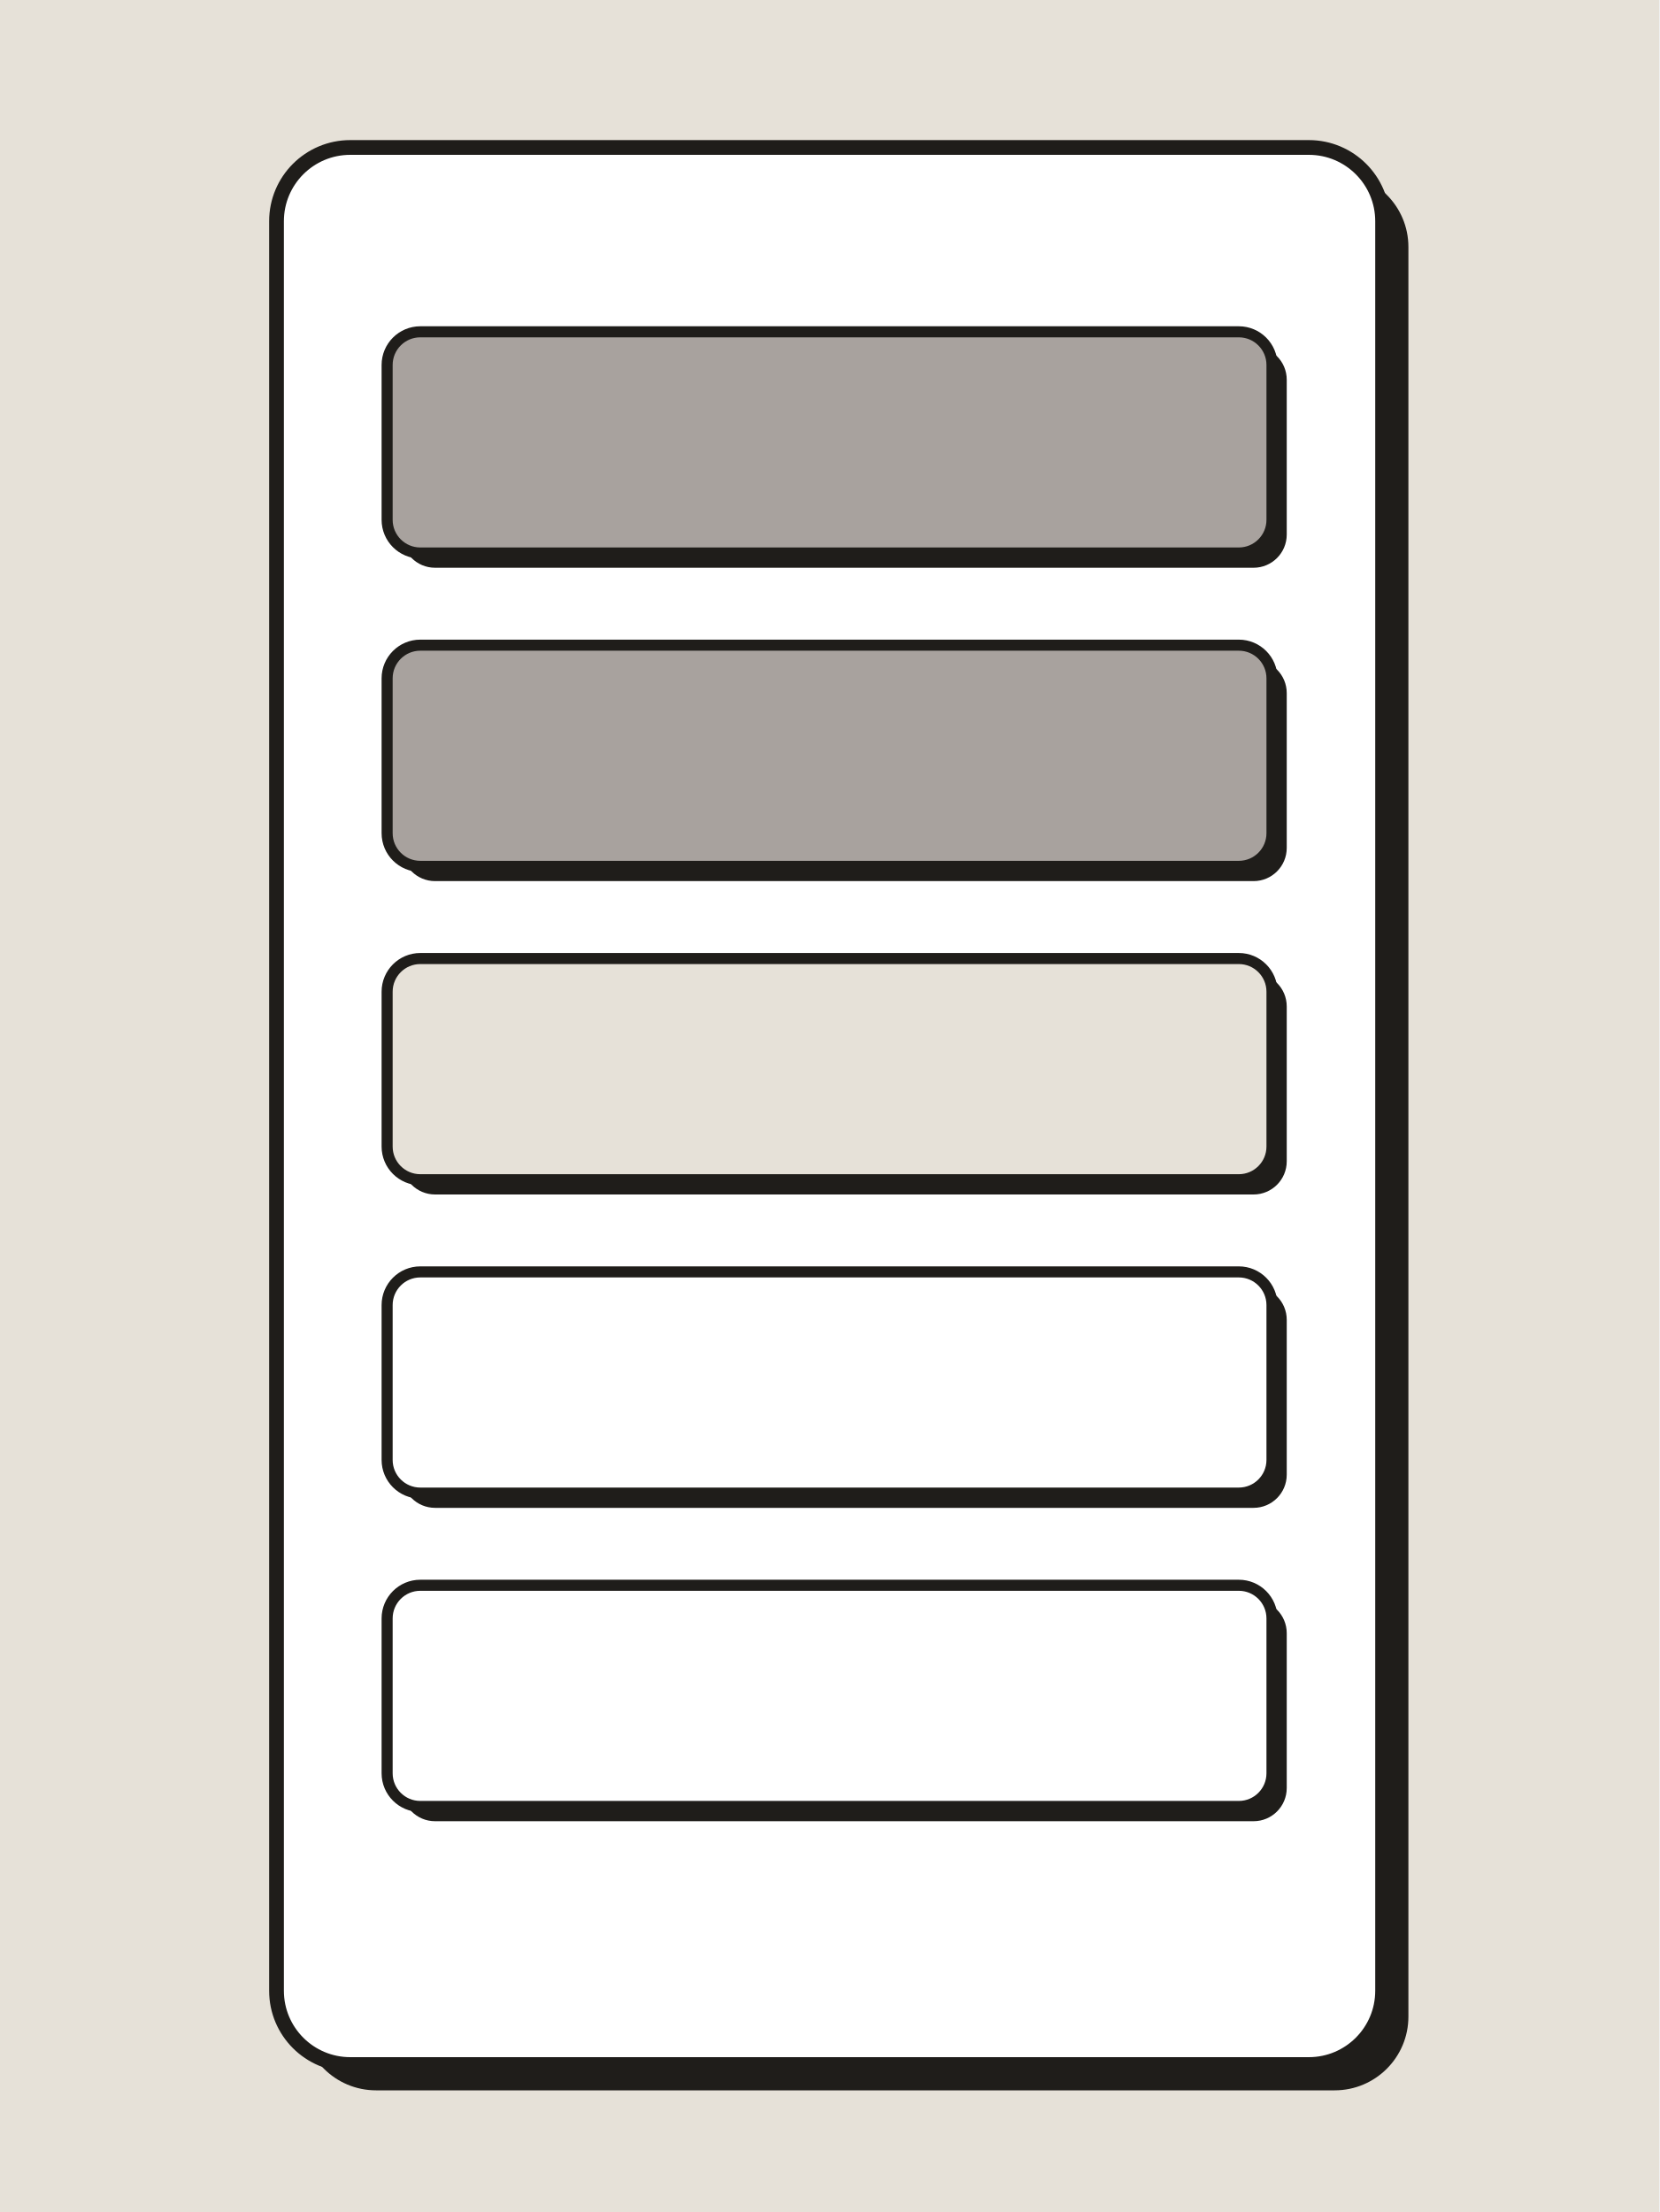
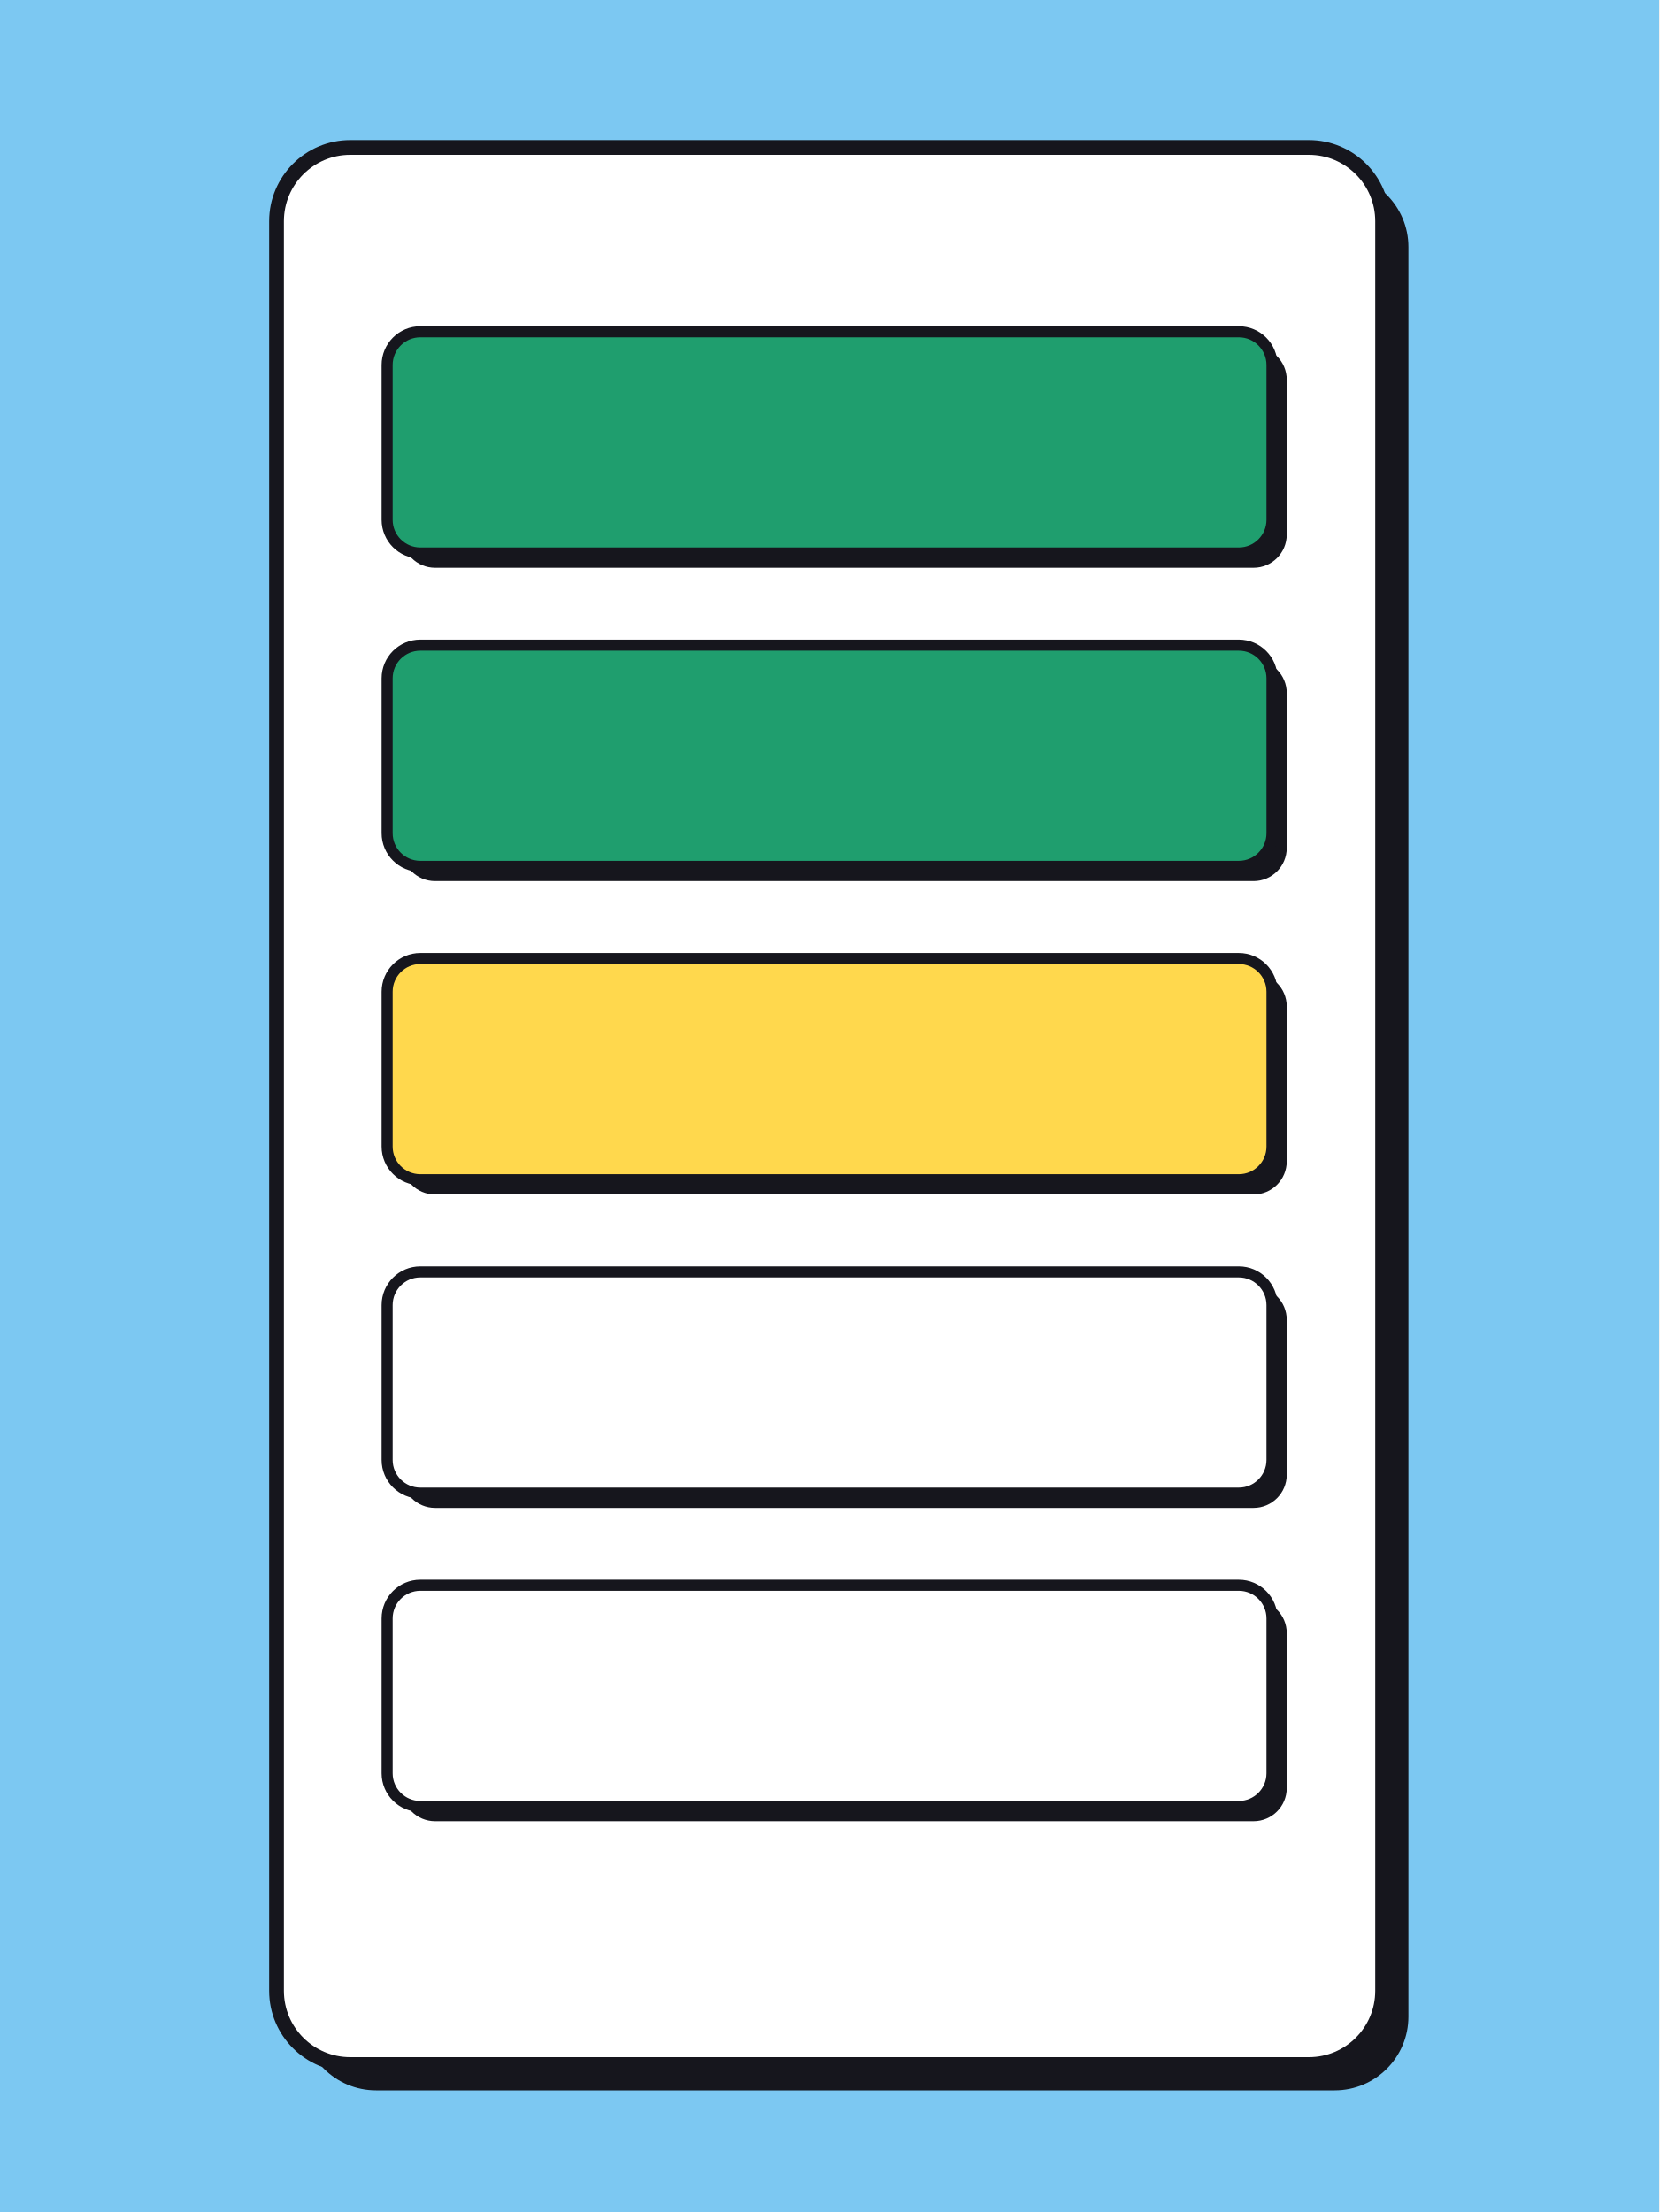
<svg xmlns="http://www.w3.org/2000/svg" width="900" height="1200" viewBox="0 0 900 1200">
-   <rect width="900" height="1200" fill="#e6e1d8" />
-   <rect x="164" y="94" width="600" height="1040" rx="40" fill="#1f1d1a" />
-   <rect x="150" y="80" width="600" height="1040" rx="40" fill="#ffffff" stroke="#1f1d1a" stroke-width="8" />
-   <rect x="218" y="188" width="480" height="120" rx="18" fill="#1f1d1a" />
-   <rect x="210" y="180" width="480" height="120" rx="18" fill="#a8a29e" stroke="#1f1d1a" stroke-width="6" />
-   <rect x="218" y="358" width="480" height="120" rx="18" fill="#1f1d1a" />
-   <rect x="210" y="350" width="480" height="120" rx="18" fill="#a8a29e" stroke="#1f1d1a" stroke-width="6" />
-   <rect x="218" y="528" width="480" height="120" rx="18" fill="#1f1d1a" />
-   <rect x="210" y="520" width="480" height="120" rx="18" fill="#e6e1d8" stroke="#1f1d1a" stroke-width="6" />
-   <rect x="218" y="698" width="480" height="120" rx="18" fill="#1f1d1a" />
-   <rect x="210" y="690" width="480" height="120" rx="18" fill="#ffffff" stroke="#1f1d1a" stroke-width="6" />
-   <rect x="218" y="868" width="480" height="120" rx="18" fill="#1f1d1a" />
-   <rect x="210" y="860" width="480" height="120" rx="18" fill="#ffffff" stroke="#1f1d1a" stroke-width="6" />
+   <rect width="900" height="1200" fill="#7cc8f2" />
+   <rect x="164" y="94" width="600" height="1040" rx="40" fill="#16161d" />
+   <rect x="150" y="80" width="600" height="1040" rx="40" fill="#ffffff" stroke="#16161d" stroke-width="8" />
+   <rect x="218" y="188" width="480" height="120" rx="18" fill="#16161d" />
+   <rect x="210" y="180" width="480" height="120" rx="18" fill="#1f9e6e" stroke="#16161d" stroke-width="6" />
+   <rect x="218" y="358" width="480" height="120" rx="18" fill="#16161d" />
+   <rect x="210" y="350" width="480" height="120" rx="18" fill="#1f9e6e" stroke="#16161d" stroke-width="6" />
+   <rect x="218" y="528" width="480" height="120" rx="18" fill="#16161d" />
+   <rect x="210" y="520" width="480" height="120" rx="18" fill="#ffd84d" stroke="#16161d" stroke-width="6" />
+   <rect x="218" y="698" width="480" height="120" rx="18" fill="#16161d" />
+   <rect x="210" y="690" width="480" height="120" rx="18" fill="#ffffff" stroke="#16161d" stroke-width="6" />
+   <rect x="218" y="868" width="480" height="120" rx="18" fill="#16161d" />
+   <rect x="210" y="860" width="480" height="120" rx="18" fill="#ffffff" stroke="#16161d" stroke-width="6" />
</svg>
